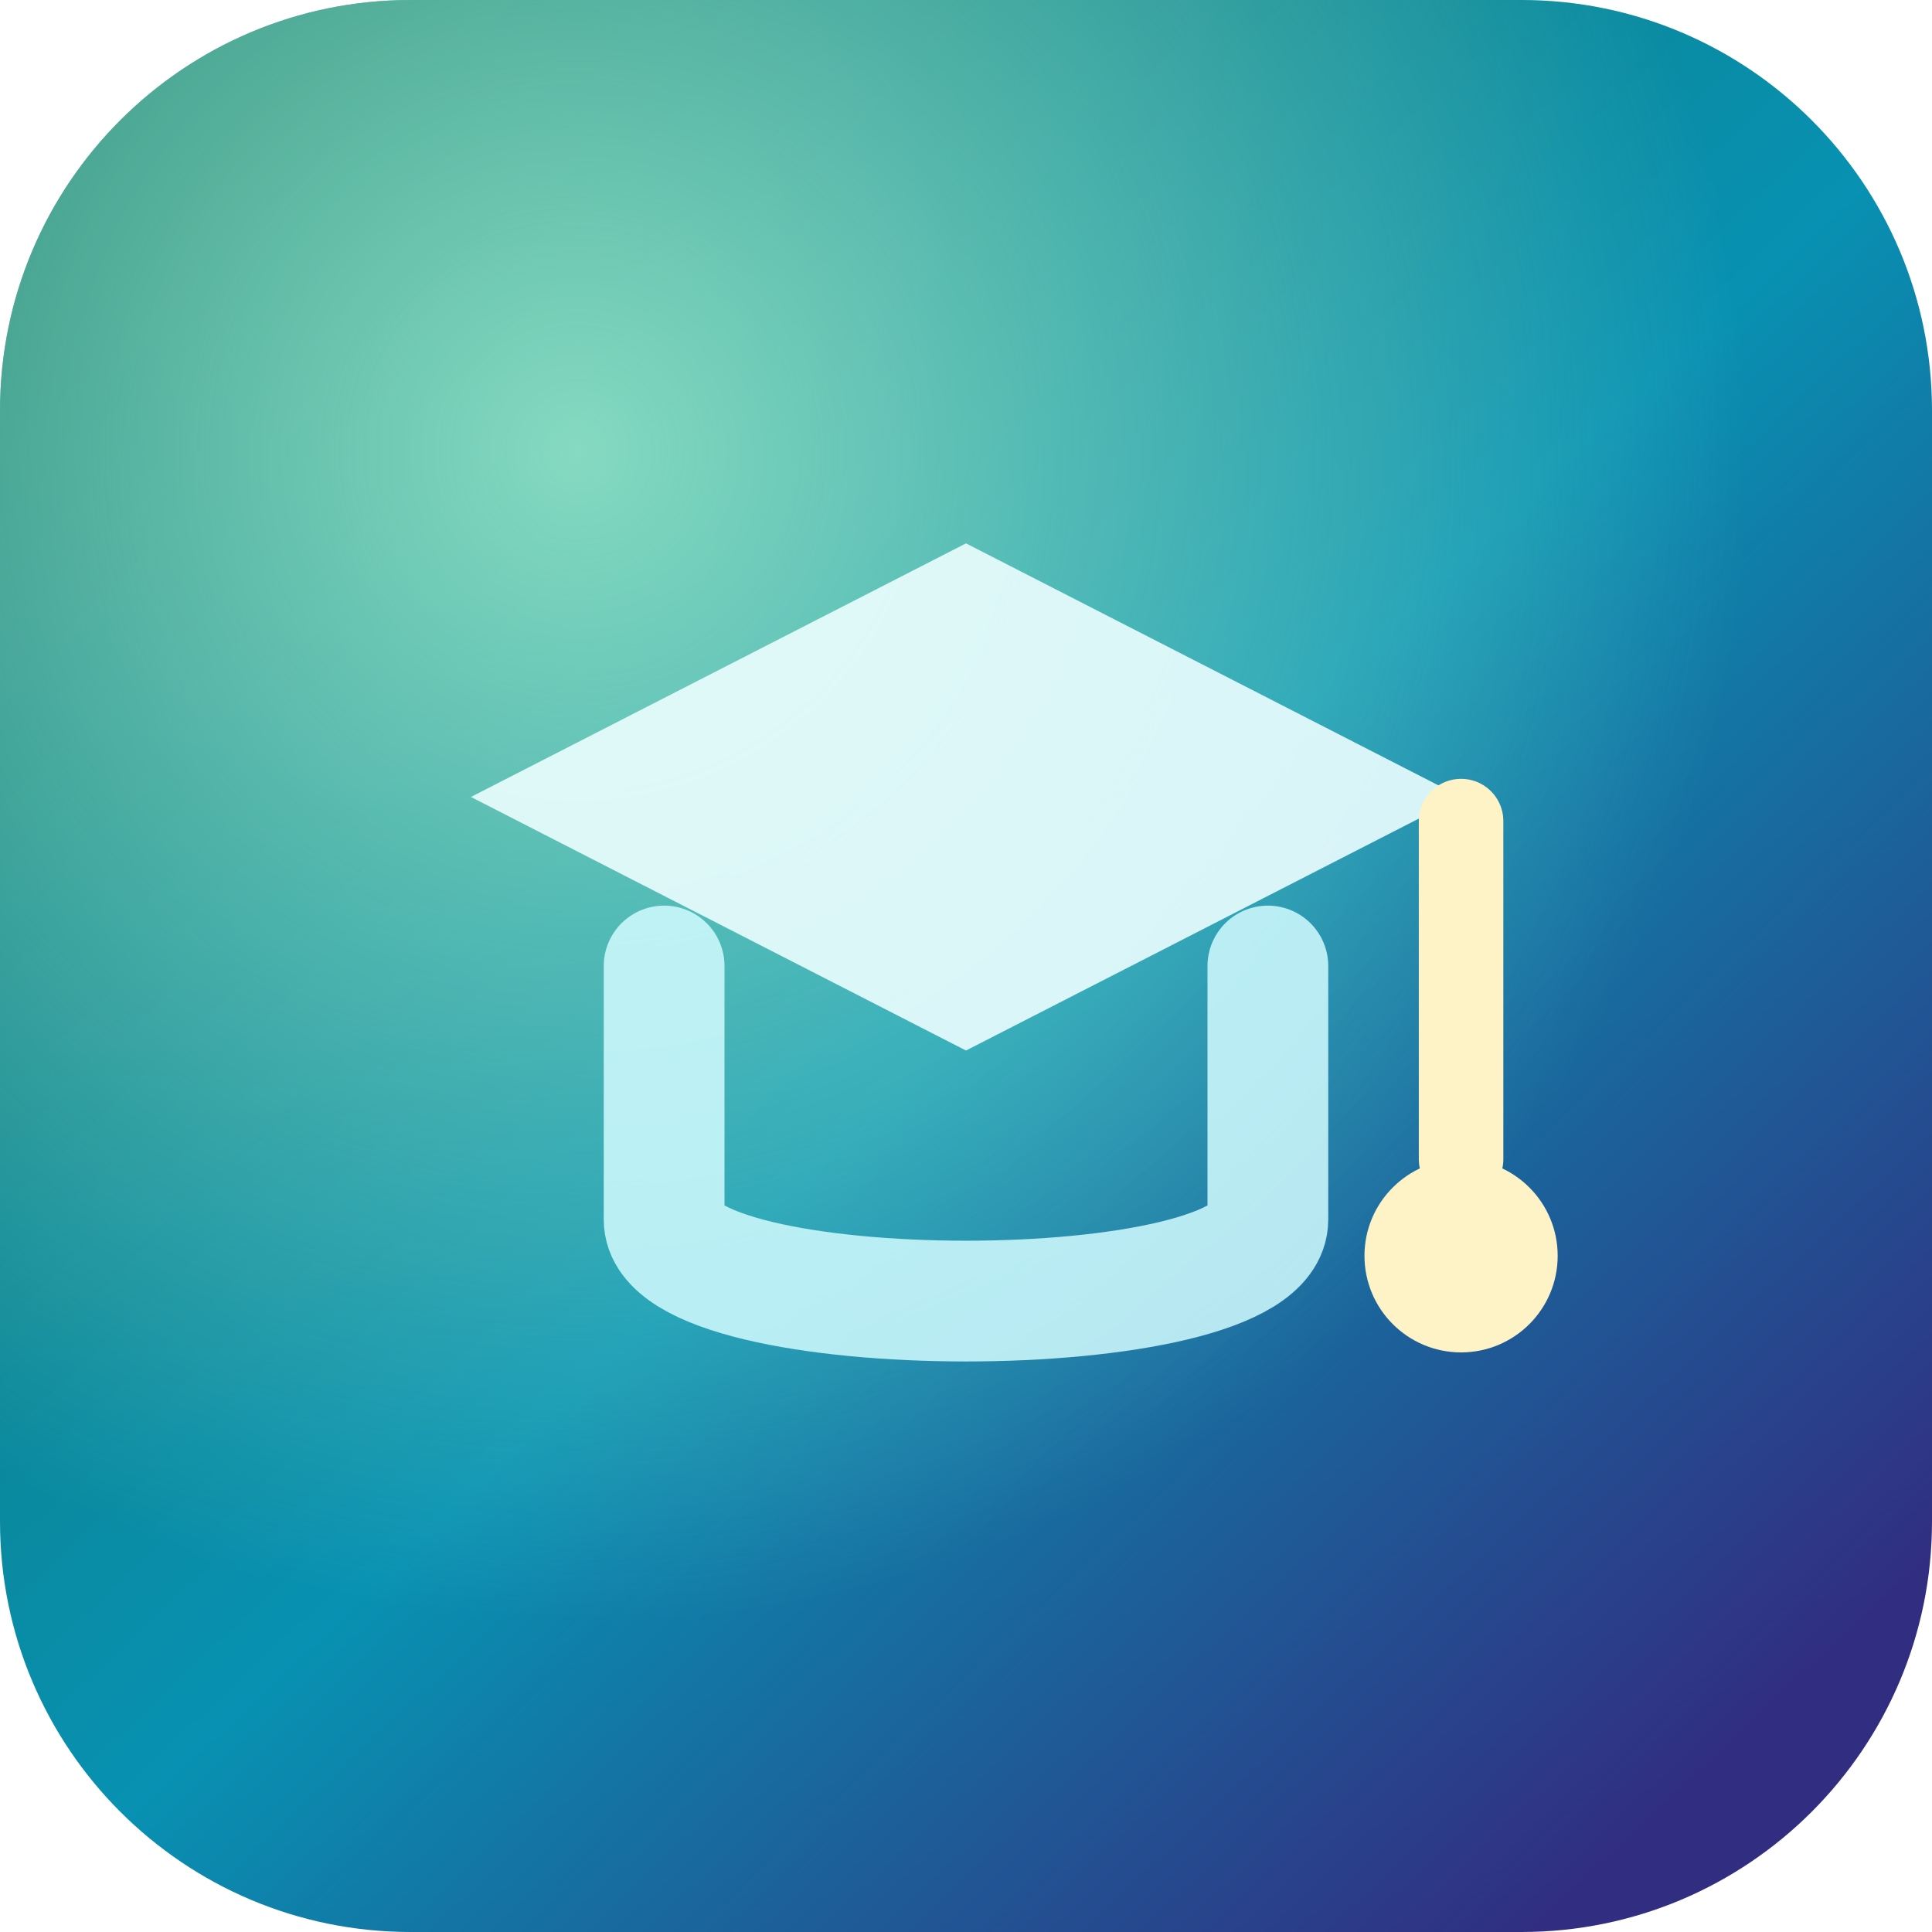
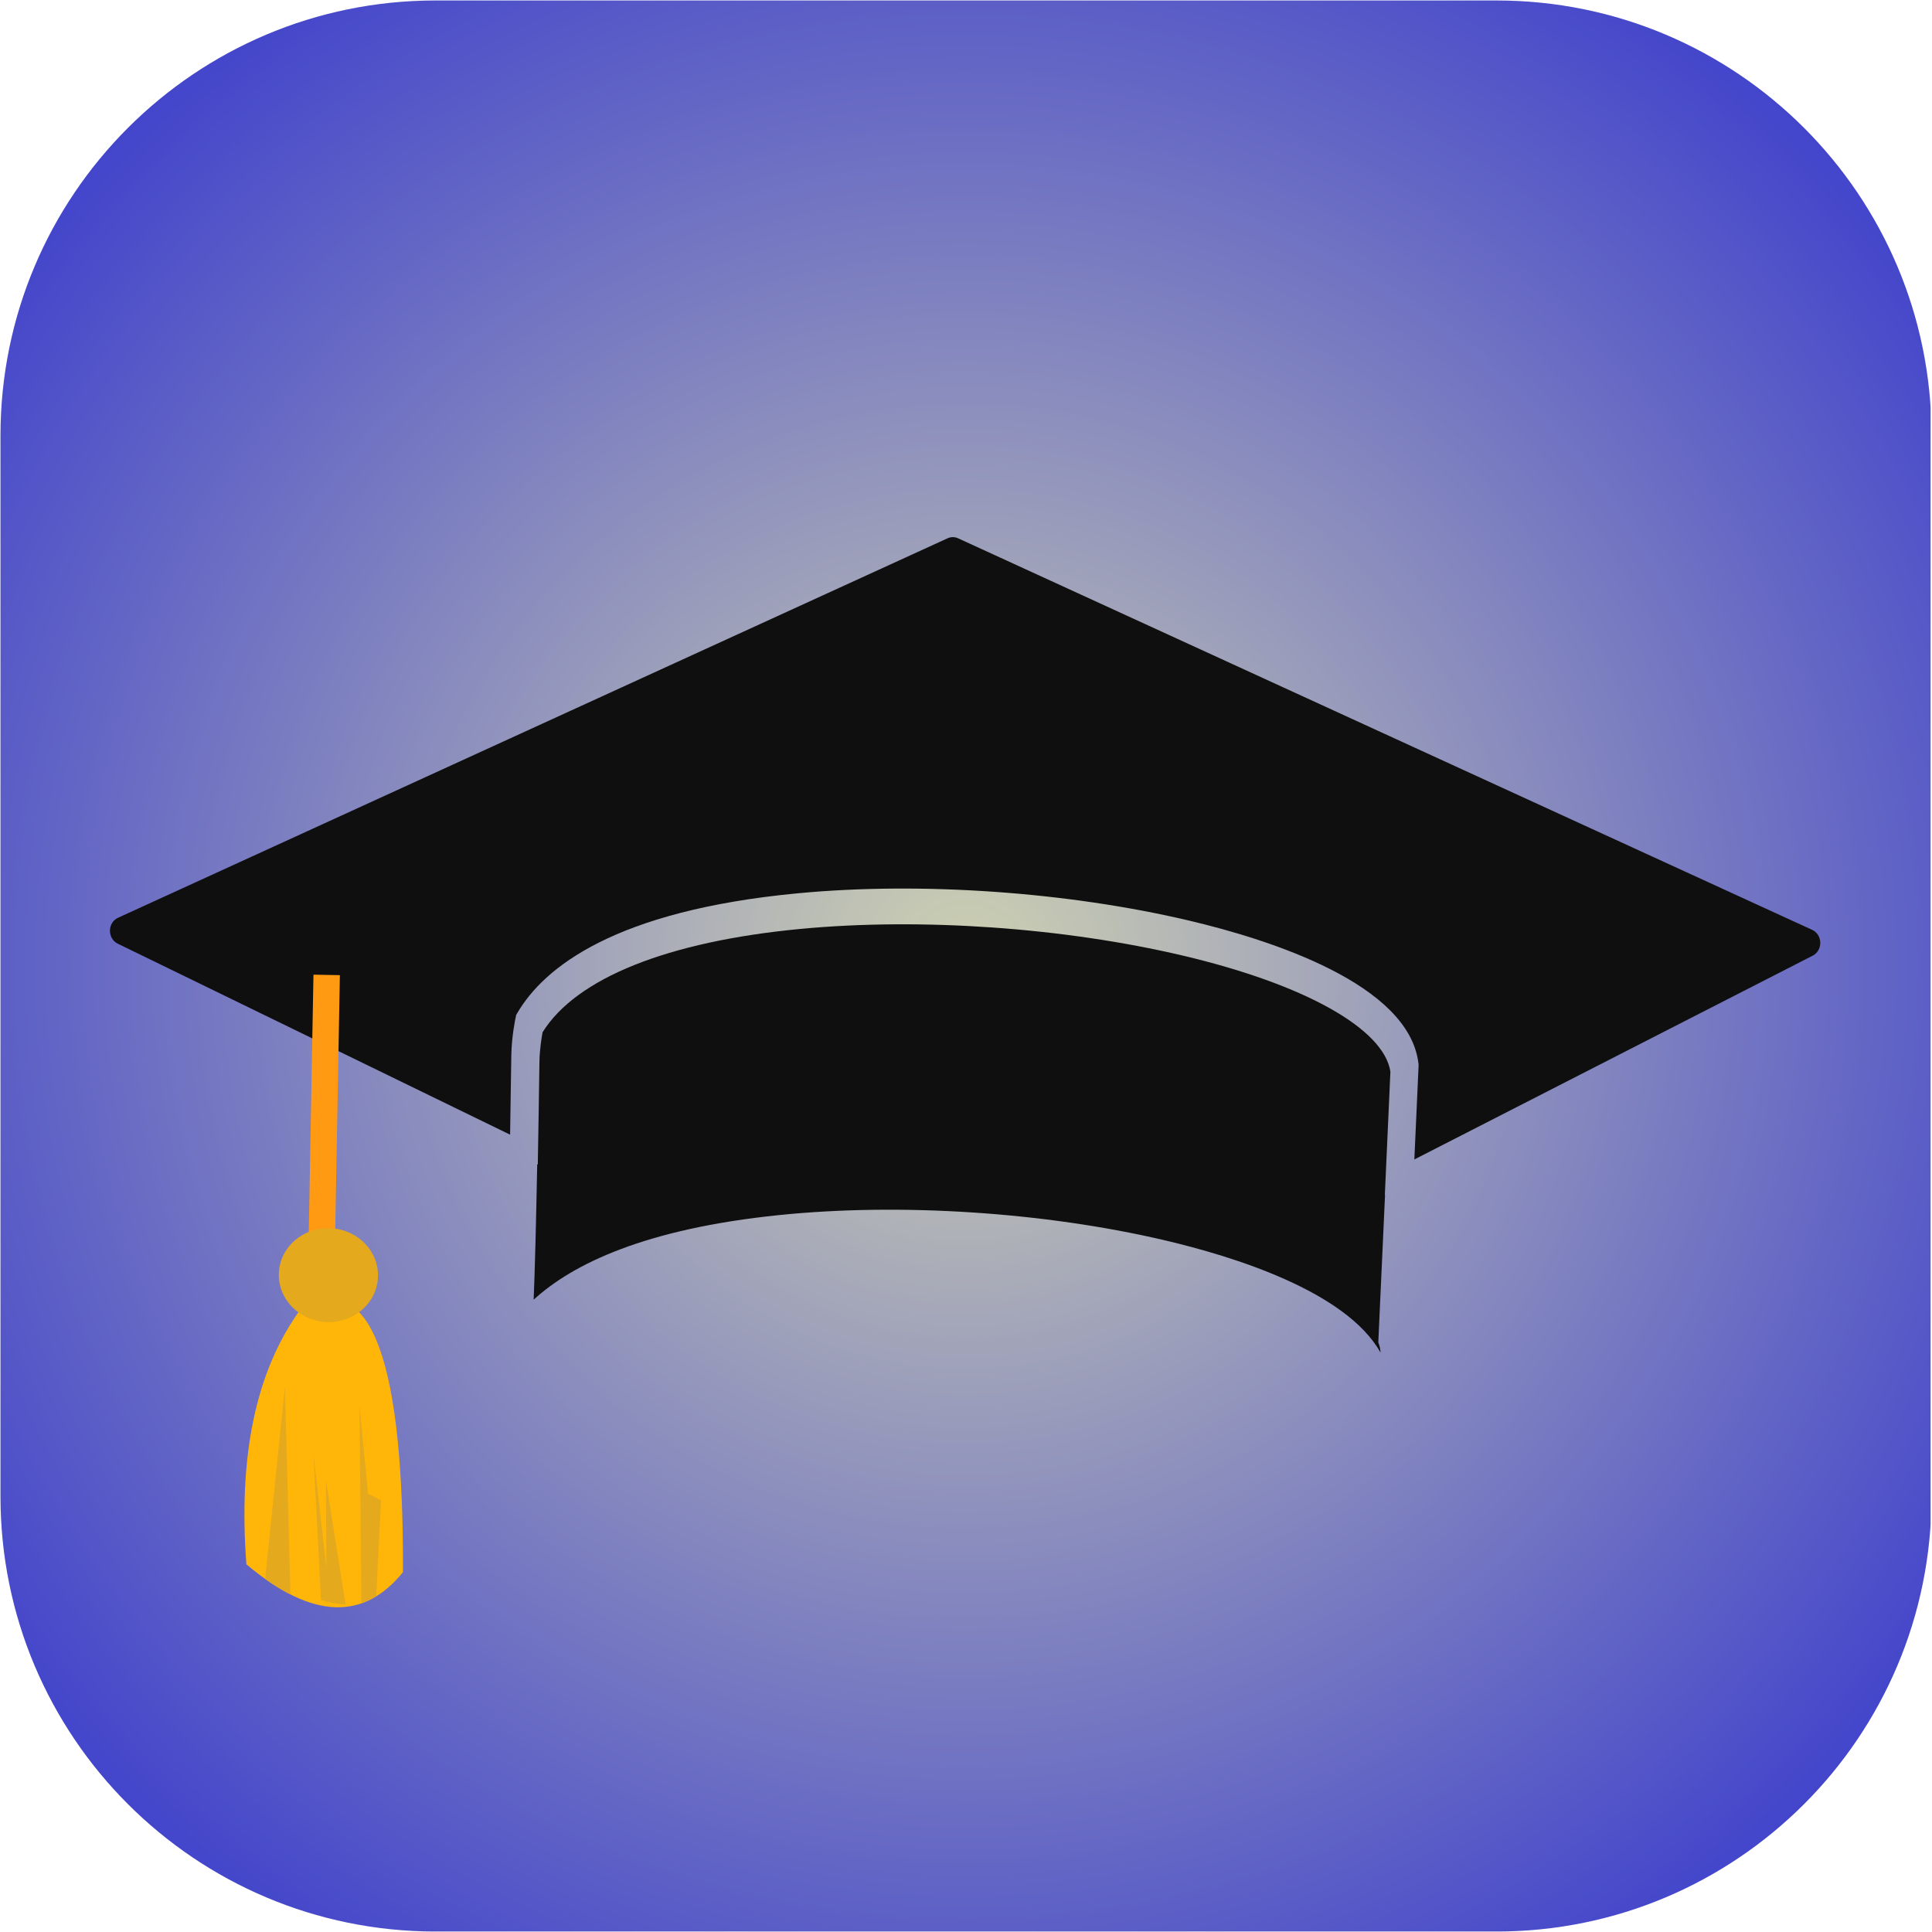
- <svg xmlns="http://www.w3.org/2000/svg" viewBox="0 0 160 160" role="img" aria-labelledby="title desc">
+ <svg xmlns="http://www.w3.org/2000/svg" width="324" zoomAndPan="magnify" viewBox="0 0 242.88 243" height="324" preserveAspectRatio="xMidYMid meet" version="1.0">
  <defs>
-     <linearGradient id="bg" x1="18" y1="14" x2="142" y2="146" gradientUnits="userSpaceOnUse">
-       <stop stop-color="#0f766e" />
-       <stop offset="0.52" stop-color="#0891b2" />
-       <stop offset="1" stop-color="#312e81" />
-     </linearGradient>
-     <radialGradient id="glow" cx="0" cy="0" r="1" gradientUnits="userSpaceOnUse" gradientTransform="translate(48 38) rotate(42) scale(96)">
-       <stop stop-color="#a7f3d0" stop-opacity="0.78" />
-       <stop offset="1" stop-color="#a7f3d0" stop-opacity="0" />
+     <clipPath id="e65e705ebc">
+       <path d="M 0 0.059 L 242.762 0.059 L 242.762 242.938 L 0 242.938 Z M 0 0.059 " clip-rule="nonzero" />
+     </clipPath>
+     <clipPath id="f73c865dad">
+       <path d="M 54.723 0.059 L 188.156 0.059 C 218.379 0.059 242.879 24.559 242.879 54.781 L 242.879 188.219 C 242.879 218.441 218.379 242.941 188.156 242.941 L 54.723 242.941 C 24.5 242.941 0 218.441 0 188.219 L 0 54.781 C 0 24.559 24.5 0.059 54.723 0.059 Z M 54.723 0.059 " clip-rule="nonzero" />
+     </clipPath>
+     <clipPath id="c50b9de291">
+       <path d="M 0 0.059 L 242.762 0.059 L 242.762 242.938 L 0 242.938 Z M 0 0.059 " clip-rule="nonzero" />
+     </clipPath>
+     <clipPath id="dd782e010d">
+       <path d="M 54.723 0.059 L 188.156 0.059 C 218.379 0.059 242.879 24.559 242.879 54.781 L 242.879 188.219 C 242.879 218.441 218.379 242.941 188.156 242.941 L 54.723 242.941 C 24.5 242.941 0 218.441 0 188.219 L 0 54.781 C 0 24.559 24.5 0.059 54.723 0.059 Z M 54.723 0.059 " clip-rule="nonzero" />
+     </clipPath>
+     <radialGradient gradientTransform="matrix(1, 0, 0, 1, -0.000000000000001943, 0.0600145)" gradientUnits="userSpaceOnUse" r="171.742" cx="121.44" id="b4134c7d6d" cy="121.44" fx="121.44" fy="121.44">
+       <stop stop-opacity="1" stop-color="rgb(80.656%, 81.836%, 69.432%)" offset="0" />
+       <stop stop-opacity="1" stop-color="rgb(80.411%, 81.589%, 69.478%)" offset="0.004" />
+       <stop stop-opacity="1" stop-color="rgb(80.167%, 81.343%, 69.524%)" offset="0.008" />
+       <stop stop-opacity="1" stop-color="rgb(79.921%, 81.096%, 69.569%)" offset="0.012" />
+       <stop stop-opacity="1" stop-color="rgb(79.675%, 80.849%, 69.617%)" offset="0.016" />
+       <stop stop-opacity="1" stop-color="rgb(79.431%, 80.603%, 69.662%)" offset="0.02" />
+       <stop stop-opacity="1" stop-color="rgb(79.185%, 80.356%, 69.708%)" offset="0.023" />
+       <stop stop-opacity="1" stop-color="rgb(78.941%, 80.109%, 69.754%)" offset="0.027" />
+       <stop stop-opacity="1" stop-color="rgb(78.696%, 79.863%, 69.8%)" offset="0.031" />
+       <stop stop-opacity="1" stop-color="rgb(78.45%, 79.616%, 69.846%)" offset="0.035" />
+       <stop stop-opacity="1" stop-color="rgb(78.206%, 79.369%, 69.891%)" offset="0.039" />
+       <stop stop-opacity="1" stop-color="rgb(77.96%, 79.123%, 69.937%)" offset="0.043" />
+       <stop stop-opacity="1" stop-color="rgb(77.715%, 78.876%, 69.984%)" offset="0.047" />
+       <stop stop-opacity="1" stop-color="rgb(77.47%, 78.63%, 70.03%)" offset="0.051" />
+       <stop stop-opacity="1" stop-color="rgb(77.225%, 78.383%, 70.076%)" offset="0.055" />
+       <stop stop-opacity="1" stop-color="rgb(76.981%, 78.136%, 70.122%)" offset="0.059" />
+       <stop stop-opacity="1" stop-color="rgb(76.735%, 77.89%, 70.168%)" offset="0.062" />
+       <stop stop-opacity="1" stop-color="rgb(76.489%, 77.643%, 70.213%)" offset="0.066" />
+       <stop stop-opacity="1" stop-color="rgb(76.245%, 77.396%, 70.259%)" offset="0.07" />
+       <stop stop-opacity="1" stop-color="rgb(75.999%, 77.15%, 70.306%)" offset="0.074" />
+       <stop stop-opacity="1" stop-color="rgb(75.755%, 76.903%, 70.352%)" offset="0.078" />
+       <stop stop-opacity="1" stop-color="rgb(75.51%, 76.656%, 70.398%)" offset="0.082" />
+       <stop stop-opacity="1" stop-color="rgb(75.264%, 76.41%, 70.444%)" offset="0.086" />
+       <stop stop-opacity="1" stop-color="rgb(75.02%, 76.163%, 70.49%)" offset="0.09" />
+       <stop stop-opacity="1" stop-color="rgb(74.774%, 75.916%, 70.535%)" offset="0.094" />
+       <stop stop-opacity="1" stop-color="rgb(74.53%, 75.67%, 70.581%)" offset="0.098" />
+       <stop stop-opacity="1" stop-color="rgb(74.284%, 75.423%, 70.627%)" offset="0.102" />
+       <stop stop-opacity="1" stop-color="rgb(74.039%, 75.177%, 70.674%)" offset="0.105" />
+       <stop stop-opacity="1" stop-color="rgb(73.795%, 74.93%, 70.72%)" offset="0.109" />
+       <stop stop-opacity="1" stop-color="rgb(73.549%, 74.683%, 70.766%)" offset="0.113" />
+       <stop stop-opacity="1" stop-color="rgb(73.303%, 74.437%, 70.811%)" offset="0.117" />
+       <stop stop-opacity="1" stop-color="rgb(73.059%, 74.19%, 70.857%)" offset="0.121" />
+       <stop stop-opacity="1" stop-color="rgb(72.813%, 73.943%, 70.903%)" offset="0.125" />
+       <stop stop-opacity="1" stop-color="rgb(72.569%, 73.697%, 70.949%)" offset="0.129" />
+       <stop stop-opacity="1" stop-color="rgb(72.324%, 73.45%, 70.995%)" offset="0.133" />
+       <stop stop-opacity="1" stop-color="rgb(72.078%, 73.203%, 71.042%)" offset="0.137" />
+       <stop stop-opacity="1" stop-color="rgb(71.834%, 72.957%, 71.088%)" offset="0.141" />
+       <stop stop-opacity="1" stop-color="rgb(71.588%, 72.71%, 71.133%)" offset="0.145" />
+       <stop stop-opacity="1" stop-color="rgb(71.344%, 72.464%, 71.179%)" offset="0.148" />
+       <stop stop-opacity="1" stop-color="rgb(71.098%, 72.217%, 71.225%)" offset="0.152" />
+       <stop stop-opacity="1" stop-color="rgb(70.853%, 71.97%, 71.271%)" offset="0.156" />
+       <stop stop-opacity="1" stop-color="rgb(70.609%, 71.724%, 71.317%)" offset="0.16" />
+       <stop stop-opacity="1" stop-color="rgb(70.363%, 71.477%, 71.364%)" offset="0.164" />
+       <stop stop-opacity="1" stop-color="rgb(70.117%, 71.23%, 71.41%)" offset="0.168" />
+       <stop stop-opacity="1" stop-color="rgb(69.873%, 70.984%, 71.455%)" offset="0.172" />
+       <stop stop-opacity="1" stop-color="rgb(69.627%, 70.737%, 71.501%)" offset="0.176" />
+       <stop stop-opacity="1" stop-color="rgb(69.383%, 70.49%, 71.547%)" offset="0.18" />
+       <stop stop-opacity="1" stop-color="rgb(69.138%, 70.244%, 71.593%)" offset="0.184" />
+       <stop stop-opacity="1" stop-color="rgb(68.892%, 69.997%, 71.638%)" offset="0.188" />
+       <stop stop-opacity="1" stop-color="rgb(68.648%, 69.751%, 71.684%)" offset="0.191" />
+       <stop stop-opacity="1" stop-color="rgb(68.402%, 69.504%, 71.732%)" offset="0.195" />
+       <stop stop-opacity="1" stop-color="rgb(68.158%, 69.257%, 71.777%)" offset="0.199" />
+       <stop stop-opacity="1" stop-color="rgb(67.912%, 69.011%, 71.823%)" offset="0.203" />
+       <stop stop-opacity="1" stop-color="rgb(67.667%, 68.764%, 71.869%)" offset="0.207" />
+       <stop stop-opacity="1" stop-color="rgb(67.422%, 68.517%, 71.915%)" offset="0.211" />
+       <stop stop-opacity="1" stop-color="rgb(67.177%, 68.271%, 71.96%)" offset="0.215" />
+       <stop stop-opacity="1" stop-color="rgb(66.931%, 68.024%, 72.006%)" offset="0.219" />
+       <stop stop-opacity="1" stop-color="rgb(66.687%, 67.776%, 72.054%)" offset="0.223" />
+       <stop stop-opacity="1" stop-color="rgb(66.441%, 67.531%, 72.099%)" offset="0.227" />
+       <stop stop-opacity="1" stop-color="rgb(66.197%, 67.284%, 72.145%)" offset="0.23" />
+       <stop stop-opacity="1" stop-color="rgb(65.952%, 67.038%, 72.191%)" offset="0.234" />
+       <stop stop-opacity="1" stop-color="rgb(65.706%, 66.791%, 72.237%)" offset="0.238" />
+       <stop stop-opacity="1" stop-color="rgb(65.462%, 66.544%, 72.282%)" offset="0.242" />
+       <stop stop-opacity="1" stop-color="rgb(65.216%, 66.298%, 72.328%)" offset="0.246" />
+       <stop stop-opacity="1" stop-color="rgb(64.972%, 66.051%, 72.374%)" offset="0.25" />
+       <stop stop-opacity="1" stop-color="rgb(64.726%, 65.804%, 72.421%)" offset="0.254" />
+       <stop stop-opacity="1" stop-color="rgb(64.481%, 65.558%, 72.467%)" offset="0.258" />
+       <stop stop-opacity="1" stop-color="rgb(64.236%, 65.311%, 72.513%)" offset="0.262" />
+       <stop stop-opacity="1" stop-color="rgb(63.991%, 65.063%, 72.559%)" offset="0.266" />
+       <stop stop-opacity="1" stop-color="rgb(63.745%, 64.818%, 72.604%)" offset="0.27" />
+       <stop stop-opacity="1" stop-color="rgb(63.501%, 64.571%, 72.65%)" offset="0.273" />
+       <stop stop-opacity="1" stop-color="rgb(63.255%, 64.323%, 72.696%)" offset="0.277" />
+       <stop stop-opacity="1" stop-color="rgb(63.011%, 64.078%, 72.742%)" offset="0.281" />
+       <stop stop-opacity="1" stop-color="rgb(62.766%, 63.831%, 72.789%)" offset="0.285" />
+       <stop stop-opacity="1" stop-color="rgb(62.52%, 63.585%, 72.835%)" offset="0.289" />
+       <stop stop-opacity="1" stop-color="rgb(62.276%, 63.338%, 72.881%)" offset="0.293" />
+       <stop stop-opacity="1" stop-color="rgb(62.03%, 63.091%, 72.926%)" offset="0.297" />
+       <stop stop-opacity="1" stop-color="rgb(61.786%, 62.845%, 72.972%)" offset="0.301" />
+       <stop stop-opacity="1" stop-color="rgb(61.54%, 62.598%, 73.018%)" offset="0.305" />
+       <stop stop-opacity="1" stop-color="rgb(61.295%, 62.35%, 73.064%)" offset="0.309" />
+       <stop stop-opacity="1" stop-color="rgb(61.05%, 62.105%, 73.111%)" offset="0.312" />
+       <stop stop-opacity="1" stop-color="rgb(60.805%, 61.858%, 73.157%)" offset="0.316" />
+       <stop stop-opacity="1" stop-color="rgb(60.559%, 61.61%, 73.203%)" offset="0.32" />
+       <stop stop-opacity="1" stop-color="rgb(60.315%, 61.365%, 73.248%)" offset="0.324" />
+       <stop stop-opacity="1" stop-color="rgb(60.069%, 61.118%, 73.294%)" offset="0.328" />
+       <stop stop-opacity="1" stop-color="rgb(59.825%, 60.872%, 73.34%)" offset="0.332" />
+       <stop stop-opacity="1" stop-color="rgb(59.579%, 60.625%, 73.386%)" offset="0.336" />
+       <stop stop-opacity="1" stop-color="rgb(59.334%, 60.378%, 73.431%)" offset="0.34" />
+       <stop stop-opacity="1" stop-color="rgb(59.09%, 60.132%, 73.479%)" offset="0.344" />
+       <stop stop-opacity="1" stop-color="rgb(58.844%, 59.885%, 73.524%)" offset="0.348" />
+       <stop stop-opacity="1" stop-color="rgb(58.6%, 59.637%, 73.57%)" offset="0.352" />
+       <stop stop-opacity="1" stop-color="rgb(58.354%, 59.392%, 73.616%)" offset="0.355" />
+       <stop stop-opacity="1" stop-color="rgb(58.109%, 59.145%, 73.662%)" offset="0.359" />
+       <stop stop-opacity="1" stop-color="rgb(57.864%, 58.897%, 73.708%)" offset="0.363" />
+       <stop stop-opacity="1" stop-color="rgb(57.619%, 58.652%, 73.753%)" offset="0.367" />
+       <stop stop-opacity="1" stop-color="rgb(57.373%, 58.405%, 73.801%)" offset="0.371" />
+       <stop stop-opacity="1" stop-color="rgb(57.129%, 58.159%, 73.846%)" offset="0.375" />
+       <stop stop-opacity="1" stop-color="rgb(56.883%, 57.912%, 73.892%)" offset="0.379" />
+       <stop stop-opacity="1" stop-color="rgb(56.639%, 57.664%, 73.938%)" offset="0.383" />
+       <stop stop-opacity="1" stop-color="rgb(56.393%, 57.419%, 73.984%)" offset="0.387" />
+       <stop stop-opacity="1" stop-color="rgb(56.148%, 57.172%, 74.03%)" offset="0.391" />
+       <stop stop-opacity="1" stop-color="rgb(55.904%, 56.924%, 74.075%)" offset="0.395" />
+       <stop stop-opacity="1" stop-color="rgb(55.658%, 56.679%, 74.121%)" offset="0.398" />
+       <stop stop-opacity="1" stop-color="rgb(55.414%, 56.432%, 74.168%)" offset="0.402" />
+       <stop stop-opacity="1" stop-color="rgb(55.168%, 56.184%, 74.214%)" offset="0.406" />
+       <stop stop-opacity="1" stop-color="rgb(54.922%, 55.939%, 74.26%)" offset="0.41" />
+       <stop stop-opacity="1" stop-color="rgb(54.678%, 55.692%, 74.306%)" offset="0.414" />
+       <stop stop-opacity="1" stop-color="rgb(54.433%, 55.444%, 74.352%)" offset="0.418" />
+       <stop stop-opacity="1" stop-color="rgb(54.189%, 55.199%, 74.397%)" offset="0.422" />
+       <stop stop-opacity="1" stop-color="rgb(53.943%, 54.951%, 74.443%)" offset="0.426" />
+       <stop stop-opacity="1" stop-color="rgb(53.697%, 54.706%, 74.489%)" offset="0.43" />
+       <stop stop-opacity="1" stop-color="rgb(53.453%, 54.459%, 74.536%)" offset="0.434" />
+       <stop stop-opacity="1" stop-color="rgb(53.207%, 54.211%, 74.582%)" offset="0.438" />
+       <stop stop-opacity="1" stop-color="rgb(52.962%, 53.966%, 74.628%)" offset="0.441" />
+       <stop stop-opacity="1" stop-color="rgb(52.718%, 53.719%, 74.673%)" offset="0.445" />
+       <stop stop-opacity="1" stop-color="rgb(52.472%, 53.471%, 74.719%)" offset="0.449" />
+       <stop stop-opacity="1" stop-color="rgb(52.228%, 53.226%, 74.765%)" offset="0.453" />
+       <stop stop-opacity="1" stop-color="rgb(51.982%, 52.979%, 74.811%)" offset="0.457" />
+       <stop stop-opacity="1" stop-color="rgb(51.736%, 52.731%, 74.858%)" offset="0.461" />
+       <stop stop-opacity="1" stop-color="rgb(51.492%, 52.486%, 74.904%)" offset="0.465" />
+       <stop stop-opacity="1" stop-color="rgb(51.247%, 52.238%, 74.95%)" offset="0.469" />
+       <stop stop-opacity="1" stop-color="rgb(51.003%, 51.993%, 74.995%)" offset="0.473" />
+       <stop stop-opacity="1" stop-color="rgb(50.757%, 51.746%, 75.041%)" offset="0.477" />
+       <stop stop-opacity="1" stop-color="rgb(50.511%, 51.498%, 75.087%)" offset="0.48" />
+       <stop stop-opacity="1" stop-color="rgb(50.267%, 51.253%, 75.133%)" offset="0.484" />
+       <stop stop-opacity="1" stop-color="rgb(50.021%, 51.006%, 75.179%)" offset="0.488" />
+       <stop stop-opacity="1" stop-color="rgb(49.776%, 50.758%, 75.226%)" offset="0.492" />
+       <stop stop-opacity="1" stop-color="rgb(49.532%, 50.513%, 75.272%)" offset="0.496" />
+       <stop stop-opacity="1" stop-color="rgb(49.286%, 50.266%, 75.317%)" offset="0.5" />
+       <stop stop-opacity="1" stop-color="rgb(49.042%, 50.018%, 75.363%)" offset="0.504" />
+       <stop stop-opacity="1" stop-color="rgb(48.796%, 49.773%, 75.409%)" offset="0.508" />
+       <stop stop-opacity="1" stop-color="rgb(48.55%, 49.525%, 75.455%)" offset="0.512" />
+       <stop stop-opacity="1" stop-color="rgb(48.306%, 49.28%, 75.5%)" offset="0.516" />
+       <stop stop-opacity="1" stop-color="rgb(48.061%, 49.033%, 75.546%)" offset="0.52" />
+       <stop stop-opacity="1" stop-color="rgb(47.816%, 48.785%, 75.594%)" offset="0.523" />
+       <stop stop-opacity="1" stop-color="rgb(47.571%, 48.54%, 75.639%)" offset="0.527" />
+       <stop stop-opacity="1" stop-color="rgb(47.325%, 48.293%, 75.685%)" offset="0.531" />
+       <stop stop-opacity="1" stop-color="rgb(47.081%, 48.045%, 75.731%)" offset="0.535" />
+       <stop stop-opacity="1" stop-color="rgb(46.835%, 47.8%, 75.777%)" offset="0.539" />
+       <stop stop-opacity="1" stop-color="rgb(46.59%, 47.552%, 75.822%)" offset="0.543" />
+       <stop stop-opacity="1" stop-color="rgb(46.346%, 47.305%, 75.868%)" offset="0.547" />
+       <stop stop-opacity="1" stop-color="rgb(46.1%, 47.06%, 75.916%)" offset="0.551" />
+       <stop stop-opacity="1" stop-color="rgb(45.856%, 46.812%, 75.961%)" offset="0.555" />
+       <stop stop-opacity="1" stop-color="rgb(45.61%, 46.567%, 76.007%)" offset="0.559" />
+       <stop stop-opacity="1" stop-color="rgb(45.364%, 46.32%, 76.053%)" offset="0.562" />
+       <stop stop-opacity="1" stop-color="rgb(45.12%, 46.072%, 76.099%)" offset="0.566" />
+       <stop stop-opacity="1" stop-color="rgb(44.875%, 45.827%, 76.144%)" offset="0.57" />
+       <stop stop-opacity="1" stop-color="rgb(44.63%, 45.58%, 76.19%)" offset="0.574" />
+       <stop stop-opacity="1" stop-color="rgb(44.385%, 45.332%, 76.236%)" offset="0.578" />
+       <stop stop-opacity="1" stop-color="rgb(44.139%, 45.087%, 76.283%)" offset="0.582" />
+       <stop stop-opacity="1" stop-color="rgb(43.895%, 44.839%, 76.329%)" offset="0.586" />
+       <stop stop-opacity="1" stop-color="rgb(43.649%, 44.592%, 76.375%)" offset="0.59" />
+       <stop stop-opacity="1" stop-color="rgb(43.404%, 44.347%, 76.421%)" offset="0.594" />
+       <stop stop-opacity="1" stop-color="rgb(43.159%, 44.099%, 76.466%)" offset="0.598" />
+       <stop stop-opacity="1" stop-color="rgb(42.914%, 43.852%, 76.512%)" offset="0.602" />
+       <stop stop-opacity="1" stop-color="rgb(42.67%, 43.607%, 76.558%)" offset="0.605" />
+       <stop stop-opacity="1" stop-color="rgb(42.424%, 43.359%, 76.605%)" offset="0.609" />
+       <stop stop-opacity="1" stop-color="rgb(42.178%, 43.114%, 76.651%)" offset="0.613" />
+       <stop stop-opacity="1" stop-color="rgb(41.934%, 42.867%, 76.697%)" offset="0.617" />
+       <stop stop-opacity="1" stop-color="rgb(41.689%, 42.619%, 76.743%)" offset="0.621" />
+       <stop stop-opacity="1" stop-color="rgb(41.444%, 42.374%, 76.788%)" offset="0.625" />
+       <stop stop-opacity="1" stop-color="rgb(41.199%, 42.126%, 76.834%)" offset="0.629" />
+       <stop stop-opacity="1" stop-color="rgb(40.953%, 41.879%, 76.88%)" offset="0.633" />
+       <stop stop-opacity="1" stop-color="rgb(40.709%, 41.634%, 76.926%)" offset="0.637" />
+       <stop stop-opacity="1" stop-color="rgb(40.463%, 41.386%, 76.973%)" offset="0.641" />
+       <stop stop-opacity="1" stop-color="rgb(40.218%, 41.139%, 77.019%)" offset="0.645" />
+       <stop stop-opacity="1" stop-color="rgb(39.973%, 40.894%, 77.065%)" offset="0.648" />
+       <stop stop-opacity="1" stop-color="rgb(39.728%, 40.646%, 77.11%)" offset="0.652" />
+       <stop stop-opacity="1" stop-color="rgb(39.484%, 40.401%, 77.156%)" offset="0.656" />
+       <stop stop-opacity="1" stop-color="rgb(39.238%, 40.154%, 77.202%)" offset="0.66" />
+       <stop stop-opacity="1" stop-color="rgb(38.992%, 39.906%, 77.248%)" offset="0.664" />
+       <stop stop-opacity="1" stop-color="rgb(38.748%, 39.661%, 77.293%)" offset="0.668" />
+       <stop stop-opacity="1" stop-color="rgb(38.503%, 39.413%, 77.341%)" offset="0.672" />
+       <stop stop-opacity="1" stop-color="rgb(38.258%, 39.166%, 77.386%)" offset="0.676" />
+       <stop stop-opacity="1" stop-color="rgb(38.013%, 38.921%, 77.432%)" offset="0.68" />
+       <stop stop-opacity="1" stop-color="rgb(37.767%, 38.673%, 77.478%)" offset="0.684" />
+       <stop stop-opacity="1" stop-color="rgb(37.523%, 38.426%, 77.524%)" offset="0.688" />
+       <stop stop-opacity="1" stop-color="rgb(37.277%, 38.181%, 77.57%)" offset="0.691" />
+       <stop stop-opacity="1" stop-color="rgb(37.033%, 37.933%, 77.615%)" offset="0.695" />
+       <stop stop-opacity="1" stop-color="rgb(36.787%, 37.688%, 77.663%)" offset="0.699" />
+       <stop stop-opacity="1" stop-color="rgb(36.542%, 37.44%, 77.708%)" offset="0.703" />
+       <stop stop-opacity="1" stop-color="rgb(36.298%, 37.193%, 77.754%)" offset="0.707" />
+       <stop stop-opacity="1" stop-color="rgb(36.052%, 36.948%, 77.8%)" offset="0.711" />
+       <stop stop-opacity="1" stop-color="rgb(35.806%, 36.7%, 77.846%)" offset="0.715" />
+       <stop stop-opacity="1" stop-color="rgb(35.562%, 36.453%, 77.892%)" offset="0.719" />
+       <stop stop-opacity="1" stop-color="rgb(35.316%, 36.208%, 77.937%)" offset="0.723" />
+       <stop stop-opacity="1" stop-color="rgb(35.072%, 35.96%, 77.983%)" offset="0.727" />
+       <stop stop-opacity="1" stop-color="rgb(34.827%, 35.713%, 78.03%)" offset="0.73" />
+       <stop stop-opacity="1" stop-color="rgb(34.581%, 35.468%, 78.076%)" offset="0.734" />
+       <stop stop-opacity="1" stop-color="rgb(34.337%, 35.22%, 78.122%)" offset="0.738" />
+       <stop stop-opacity="1" stop-color="rgb(34.091%, 34.975%, 78.168%)" offset="0.742" />
+       <stop stop-opacity="1" stop-color="rgb(33.847%, 34.727%, 78.214%)" offset="0.746" />
+       <stop stop-opacity="1" stop-color="rgb(33.601%, 34.48%, 78.259%)" offset="0.75" />
+       <stop stop-opacity="1" stop-color="rgb(33.356%, 34.235%, 78.305%)" offset="0.754" />
+       <stop stop-opacity="1" stop-color="rgb(33.112%, 33.987%, 78.351%)" offset="0.758" />
+       <stop stop-opacity="1" stop-color="rgb(32.866%, 33.74%, 78.398%)" offset="0.762" />
+       <stop stop-opacity="1" stop-color="rgb(32.62%, 33.495%, 78.444%)" offset="0.766" />
+       <stop stop-opacity="1" stop-color="rgb(32.376%, 33.247%, 78.49%)" offset="0.77" />
+       <stop stop-opacity="1" stop-color="rgb(32.13%, 33%, 78.535%)" offset="0.773" />
+       <stop stop-opacity="1" stop-color="rgb(31.886%, 32.755%, 78.581%)" offset="0.777" />
+       <stop stop-opacity="1" stop-color="rgb(31.641%, 32.507%, 78.627%)" offset="0.781" />
+       <stop stop-opacity="1" stop-color="rgb(31.395%, 32.26%, 78.673%)" offset="0.785" />
+       <stop stop-opacity="1" stop-color="rgb(31.151%, 32.014%, 78.72%)" offset="0.789" />
+       <stop stop-opacity="1" stop-color="rgb(30.905%, 31.767%, 78.766%)" offset="0.793" />
+       <stop stop-opacity="1" stop-color="rgb(30.661%, 31.522%, 78.812%)" offset="0.797" />
+       <stop stop-opacity="1" stop-color="rgb(30.415%, 31.274%, 78.857%)" offset="0.801" />
+       <stop stop-opacity="1" stop-color="rgb(30.17%, 31.027%, 78.903%)" offset="0.805" />
+       <stop stop-opacity="1" stop-color="rgb(29.926%, 30.782%, 78.949%)" offset="0.809" />
+       <stop stop-opacity="1" stop-color="rgb(29.68%, 30.534%, 78.995%)" offset="0.812" />
+       <stop stop-opacity="1" stop-color="rgb(29.434%, 30.287%, 79.041%)" offset="0.816" />
+       <stop stop-opacity="1" stop-color="rgb(29.19%, 30.042%, 79.088%)" offset="0.82" />
+       <stop stop-opacity="1" stop-color="rgb(28.944%, 29.794%, 79.134%)" offset="0.824" />
+       <stop stop-opacity="1" stop-color="rgb(28.7%, 29.547%, 79.179%)" offset="0.828" />
+       <stop stop-opacity="1" stop-color="rgb(28.455%, 29.301%, 79.225%)" offset="0.832" />
+       <stop stop-opacity="1" stop-color="rgb(28.209%, 29.054%, 79.271%)" offset="0.836" />
+       <stop stop-opacity="1" stop-color="rgb(27.965%, 28.809%, 79.317%)" offset="0.84" />
+       <stop stop-opacity="1" stop-color="rgb(27.719%, 28.561%, 79.362%)" offset="0.844" />
+       <stop stop-opacity="1" stop-color="rgb(27.475%, 28.314%, 79.41%)" offset="0.848" />
+       <stop stop-opacity="1" stop-color="rgb(27.229%, 28.069%, 79.456%)" offset="0.852" />
+       <stop stop-opacity="1" stop-color="rgb(26.984%, 27.821%, 79.501%)" offset="0.855" />
+       <stop stop-opacity="1" stop-color="rgb(26.74%, 27.574%, 79.547%)" offset="0.859" />
+       <stop stop-opacity="1" stop-color="rgb(26.494%, 27.328%, 79.593%)" offset="0.863" />
+       <stop stop-opacity="1" stop-color="rgb(26.248%, 27.081%, 79.639%)" offset="0.867" />
+       <stop stop-opacity="1" stop-color="rgb(26.004%, 26.834%, 79.684%)" offset="0.871" />
+       <stop stop-opacity="1" stop-color="rgb(25.758%, 26.588%, 79.73%)" offset="0.875" />
+       <stop stop-opacity="1" stop-color="rgb(25.514%, 26.341%, 79.778%)" offset="0.879" />
+       <stop stop-opacity="1" stop-color="rgb(25.269%, 26.096%, 79.823%)" offset="0.883" />
+       <stop stop-opacity="1" stop-color="rgb(25.023%, 25.848%, 79.869%)" offset="0.887" />
+       <stop stop-opacity="1" stop-color="rgb(24.779%, 25.601%, 79.915%)" offset="0.891" />
+       <stop stop-opacity="1" stop-color="rgb(24.533%, 25.356%, 79.961%)" offset="0.895" />
+       <stop stop-opacity="1" stop-color="rgb(24.289%, 25.108%, 80.006%)" offset="0.898" />
+       <stop stop-opacity="1" stop-color="rgb(24.043%, 24.861%, 80.052%)" offset="0.902" />
+       <stop stop-opacity="1" stop-color="rgb(23.798%, 24.615%, 80.098%)" offset="0.906" />
+       <stop stop-opacity="1" stop-color="rgb(23.553%, 24.368%, 80.145%)" offset="0.91" />
+       <stop stop-opacity="1" stop-color="rgb(23.308%, 24.121%, 80.191%)" offset="0.914" />
+       <stop stop-opacity="1" stop-color="rgb(23.062%, 23.875%, 80.237%)" offset="0.918" />
+       <stop stop-opacity="1" stop-color="rgb(22.818%, 23.628%, 80.283%)" offset="0.922" />
+       <stop stop-opacity="1" stop-color="rgb(22.572%, 23.383%, 80.328%)" offset="0.926" />
+       <stop stop-opacity="1" stop-color="rgb(22.328%, 23.135%, 80.374%)" offset="0.93" />
+       <stop stop-opacity="1" stop-color="rgb(22.083%, 22.888%, 80.42%)" offset="0.934" />
+       <stop stop-opacity="1" stop-color="rgb(21.837%, 22.643%, 80.467%)" offset="0.938" />
+       <stop stop-opacity="1" stop-color="rgb(21.593%, 22.395%, 80.513%)" offset="0.941" />
+       <stop stop-opacity="1" stop-color="rgb(21.347%, 22.148%, 80.559%)" offset="0.945" />
+       <stop stop-opacity="1" stop-color="rgb(21.103%, 21.902%, 80.605%)" offset="0.949" />
+       <stop stop-opacity="1" stop-color="rgb(20.857%, 21.655%, 80.65%)" offset="0.953" />
+       <stop stop-opacity="1" stop-color="rgb(20.612%, 21.408%, 80.696%)" offset="0.957" />
+       <stop stop-opacity="1" stop-color="rgb(20.367%, 21.162%, 80.742%)" offset="0.961" />
+       <stop stop-opacity="1" stop-color="rgb(20.122%, 20.915%, 80.788%)" offset="0.965" />
+       <stop stop-opacity="1" stop-color="rgb(19.876%, 20.668%, 80.835%)" offset="0.969" />
+       <stop stop-opacity="1" stop-color="rgb(19.632%, 20.422%, 80.881%)" offset="0.973" />
+       <stop stop-opacity="1" stop-color="rgb(19.386%, 20.175%, 80.927%)" offset="0.977" />
+       <stop stop-opacity="1" stop-color="rgb(19.142%, 19.93%, 80.972%)" offset="0.98" />
+       <stop stop-opacity="1" stop-color="rgb(18.896%, 19.682%, 81.018%)" offset="0.984" />
+       <stop stop-opacity="1" stop-color="rgb(18.651%, 19.435%, 81.064%)" offset="0.988" />
+       <stop stop-opacity="1" stop-color="rgb(18.407%, 19.189%, 81.11%)" offset="0.992" />
+       <stop stop-opacity="1" stop-color="rgb(18.161%, 18.942%, 81.155%)" offset="0.996" />
+       <stop stop-opacity="1" stop-color="rgb(18.039%, 18.819%, 81.18%)" offset="1" />
    </radialGradient>
+     <clipPath id="ff6a415e0d">
+       <rect x="0" width="243" y="0" height="243" />
+     </clipPath>
+     <clipPath id="7aebf8a525">
+       <path d="M 13.762 67.508 L 228.906 67.508 L 228.906 146 L 13.762 146 Z M 13.762 67.508 " clip-rule="nonzero" />
+     </clipPath>
  </defs>
-   <rect width="160" height="160" rx="34" fill="url(#bg)" />
-   <rect width="160" height="160" rx="34" fill="url(#glow)" />
-   <path d="M39 66 80 45l41 21-41 21z" fill="#ecfeff" opacity="0.9" />
-   <path d="M55 80v21c0 9 50 9 50 0V80" fill="none" stroke="#cffafe" stroke-width="10" stroke-linecap="round" stroke-linejoin="round" opacity="0.86" />
-   <path d="M121 68v28" fill="none" stroke="#fef3c7" stroke-width="7" stroke-linecap="round" />
-   <circle cx="121" cy="104" r="8" fill="#fef3c7" />
+   <g clip-path="url(#e65e705ebc)">
+     <g clip-path="url(#f73c865dad)">
+       <g transform="matrix(1, 0, 0, 1, -0, -0.000000000000022163)">
+         <g clip-path="url(#ff6a415e0d)">
+           <g clip-path="url(#c50b9de291)">
+             <g clip-path="url(#dd782e010d)">
+               <path fill="url(#b4134c7d6d)" d="M 0 0.059 L 0 242.941 L 242.762 242.941 L 242.762 0.059 Z M 0 0.059 " fill-rule="nonzero" />
+             </g>
+           </g>
+         </g>
+       </g>
+     </g>
+   </g>
+   <path fill="#0f0f0f" d="M 97.938 152.828 C 113.156 151.27 131.254 152.449 146.352 155.98 C 155.141 158.035 169.258 162.43 173.578 170.117 C 173.555 169.68 173.465 169.254 173.297 168.844 C 173.562 163.027 173.852 156.738 174.145 150.285 C 174.137 150.289 174.129 150.289 174.121 150.289 C 174.352 145.172 174.59 139.961 174.82 134.793 C 174 129.391 164.047 123.812 148.758 120.203 C 133.762 116.664 115.766 115.402 100.621 116.836 C 83.918 118.418 72.422 123.027 68.184 129.832 C 68.066 130.473 67.809 132.016 67.789 133.551 C 67.734 137.293 67.668 141.848 67.582 146.469 C 67.559 146.461 67.531 146.453 67.508 146.445 C 67.367 153.918 67.215 159.73 67.062 163.469 C 71.961 158.984 81.066 154.555 97.938 152.828 " fill-opacity="1" fill-rule="nonzero" />
+   <g clip-path="url(#7aebf8a525)">
+     <path fill="#0f0f0f" d="M 227.883 116.961 L 120.441 67.703 C 120.023 67.512 119.551 67.512 119.133 67.699 L 14.777 115.438 C 14.172 115.711 13.777 116.348 13.77 117.051 C 13.762 117.754 14.141 118.398 14.742 118.688 L 64.098 142.715 C 64.148 139.625 64.203 136.309 64.25 132.785 C 64.281 130.371 64.777 128.055 64.801 127.957 L 64.867 127.645 L 65.027 127.375 C 68.352 121.73 77.172 114.539 100.312 112.352 C 115.793 110.887 134.191 112.176 149.52 115.793 C 159.77 118.215 177.145 123.766 178.348 133.746 L 178.367 133.914 L 178.363 134.082 C 178.188 137.992 178.008 141.93 177.832 145.832 L 227.945 120.195 C 228.531 119.898 228.902 119.254 228.887 118.559 C 228.875 117.859 228.48 117.234 227.883 116.961 " fill-opacity="1" fill-rule="nonzero" />
+   </g>
+   <path fill="#ff9a12" d="M 42.008 159.906 L 38.688 159.844 L 39.367 122.59 L 42.688 122.652 L 42.008 159.906 " fill-opacity="1" fill-rule="nonzero" />
+   <path fill="#ffb608" d="M 37.91 164.453 C 31.945 172.492 29.926 183.484 30.93 196.754 C 39.422 203.914 45.824 203.668 50.625 197.738 C 50.715 172.168 46.953 159.465 37.91 164.453 " fill-opacity="1" fill-rule="evenodd" />
+   <path fill="#e4a91d" d="M 36.473 200.547 L 35.773 174.453 L 33.285 198.594 C 34.391 199.371 35.445 200.023 36.473 200.547 " fill-opacity="1" fill-rule="evenodd" />
+   <path fill="#e4a91d" d="M 40.93 186.195 L 40.996 197.277 L 39.359 182.797 L 40.316 201.25 C 41.367 201.562 42.363 201.738 43.309 201.809 L 43.406 201.797 L 40.93 186.195 " fill-opacity="1" fill-rule="evenodd" />
+   <path fill="#e4a91d" d="M 45.152 176.656 L 45.398 201.668 C 46.035 201.445 46.66 201.152 47.262 200.781 L 47.863 188.695 L 46.227 187.875 L 45.152 176.656 " fill-opacity="1" fill-rule="evenodd" />
+   <path fill="#e4a91d" d="M 41.543 154.484 C 44.984 154.652 47.637 157.43 47.473 160.691 C 47.316 163.949 44.395 166.449 40.953 166.285 C 37.516 166.109 34.848 163.332 35.016 160.07 C 35.18 156.809 38.094 154.309 41.543 154.484 " fill-opacity="1" fill-rule="evenodd" />
</svg>
